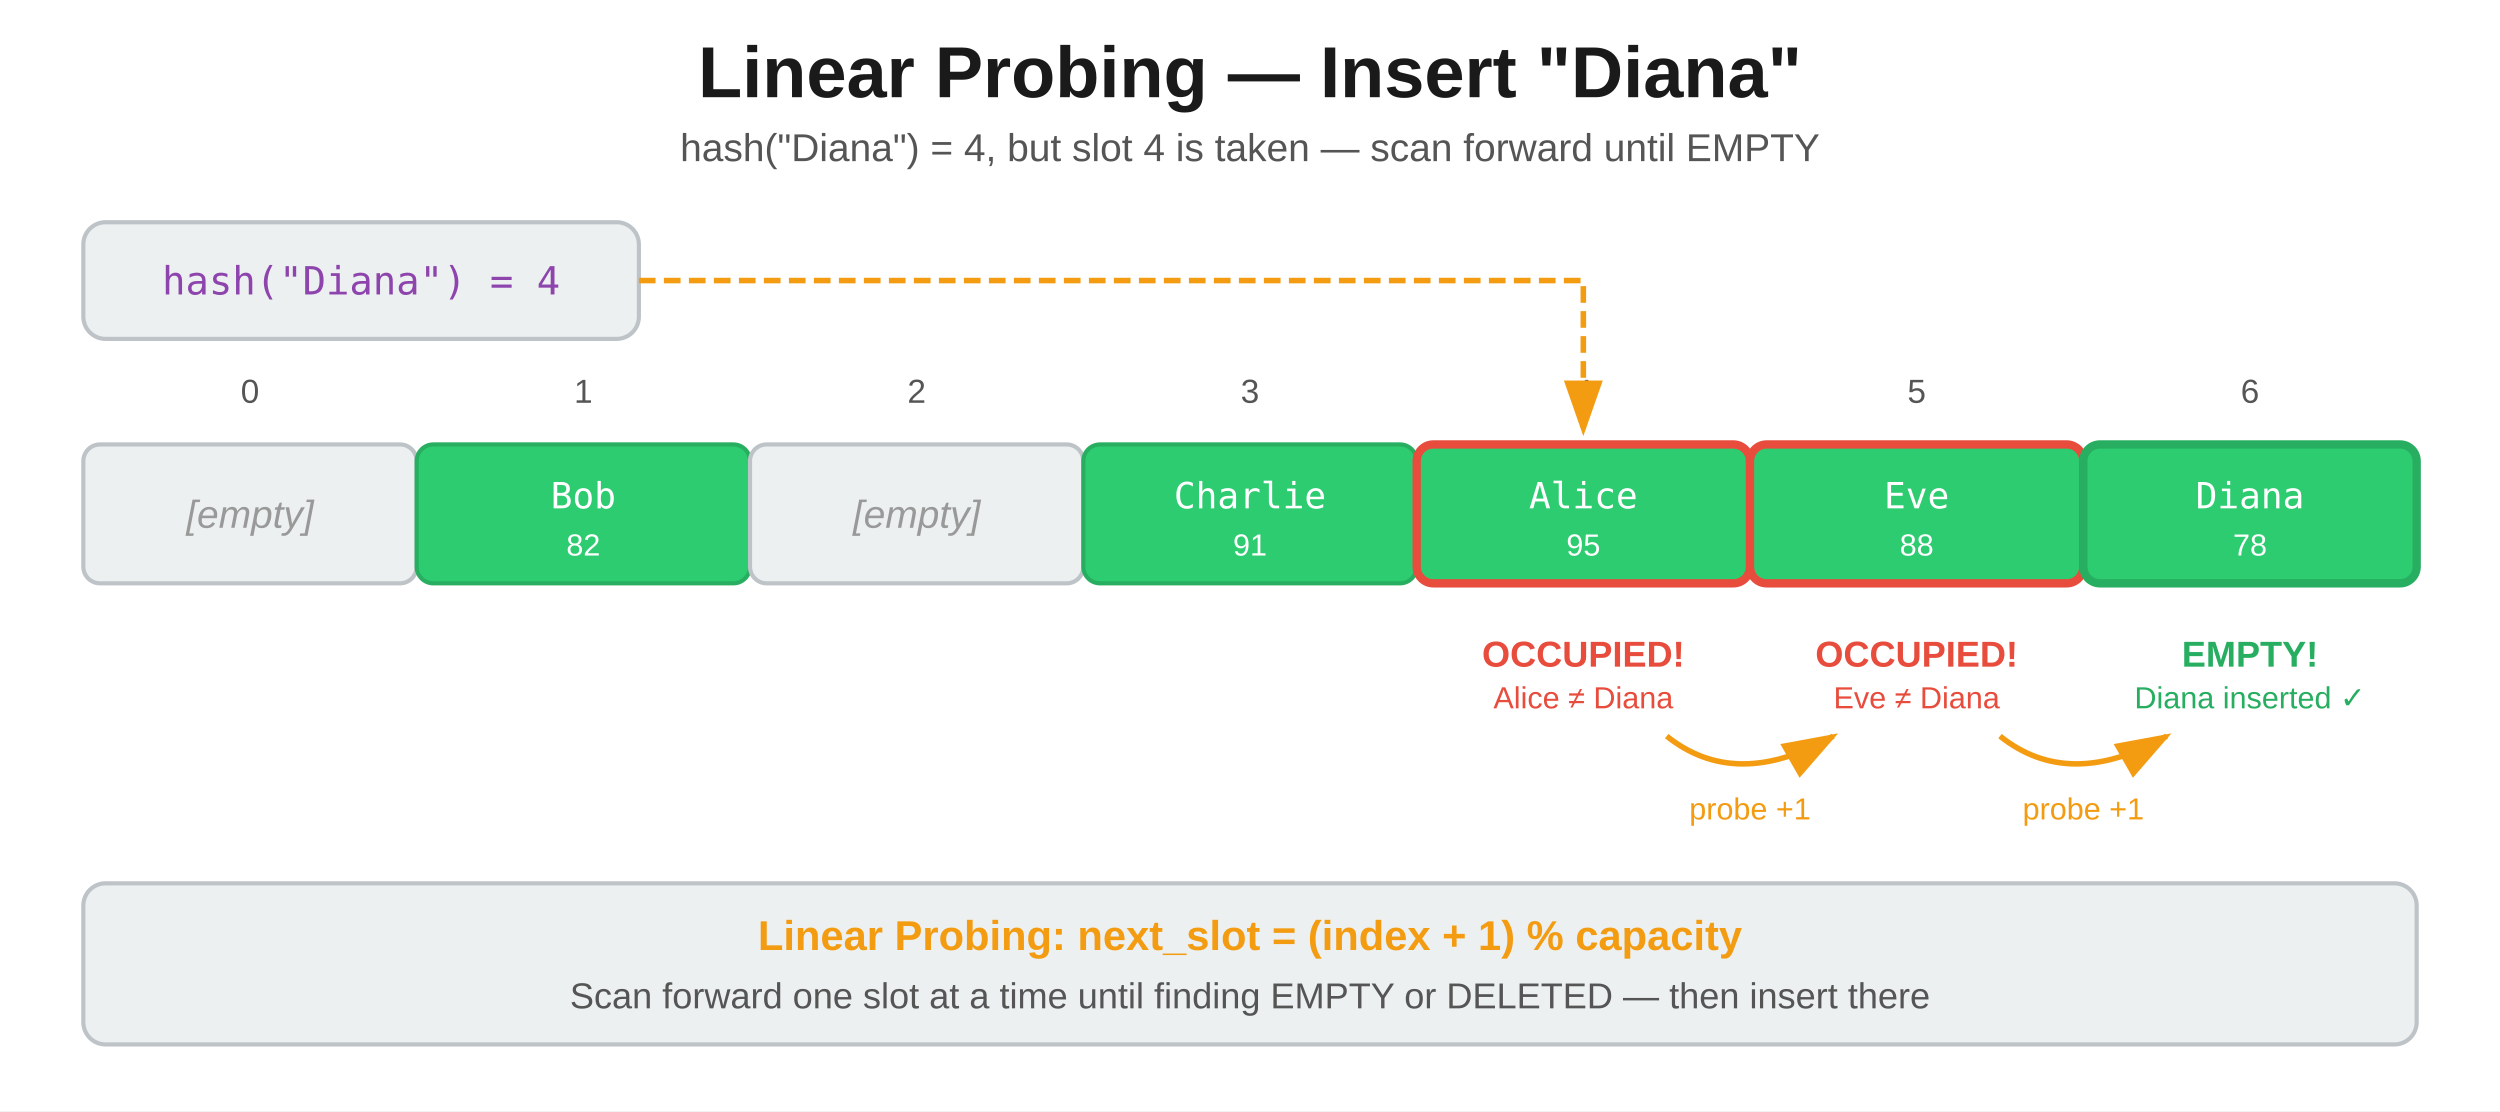
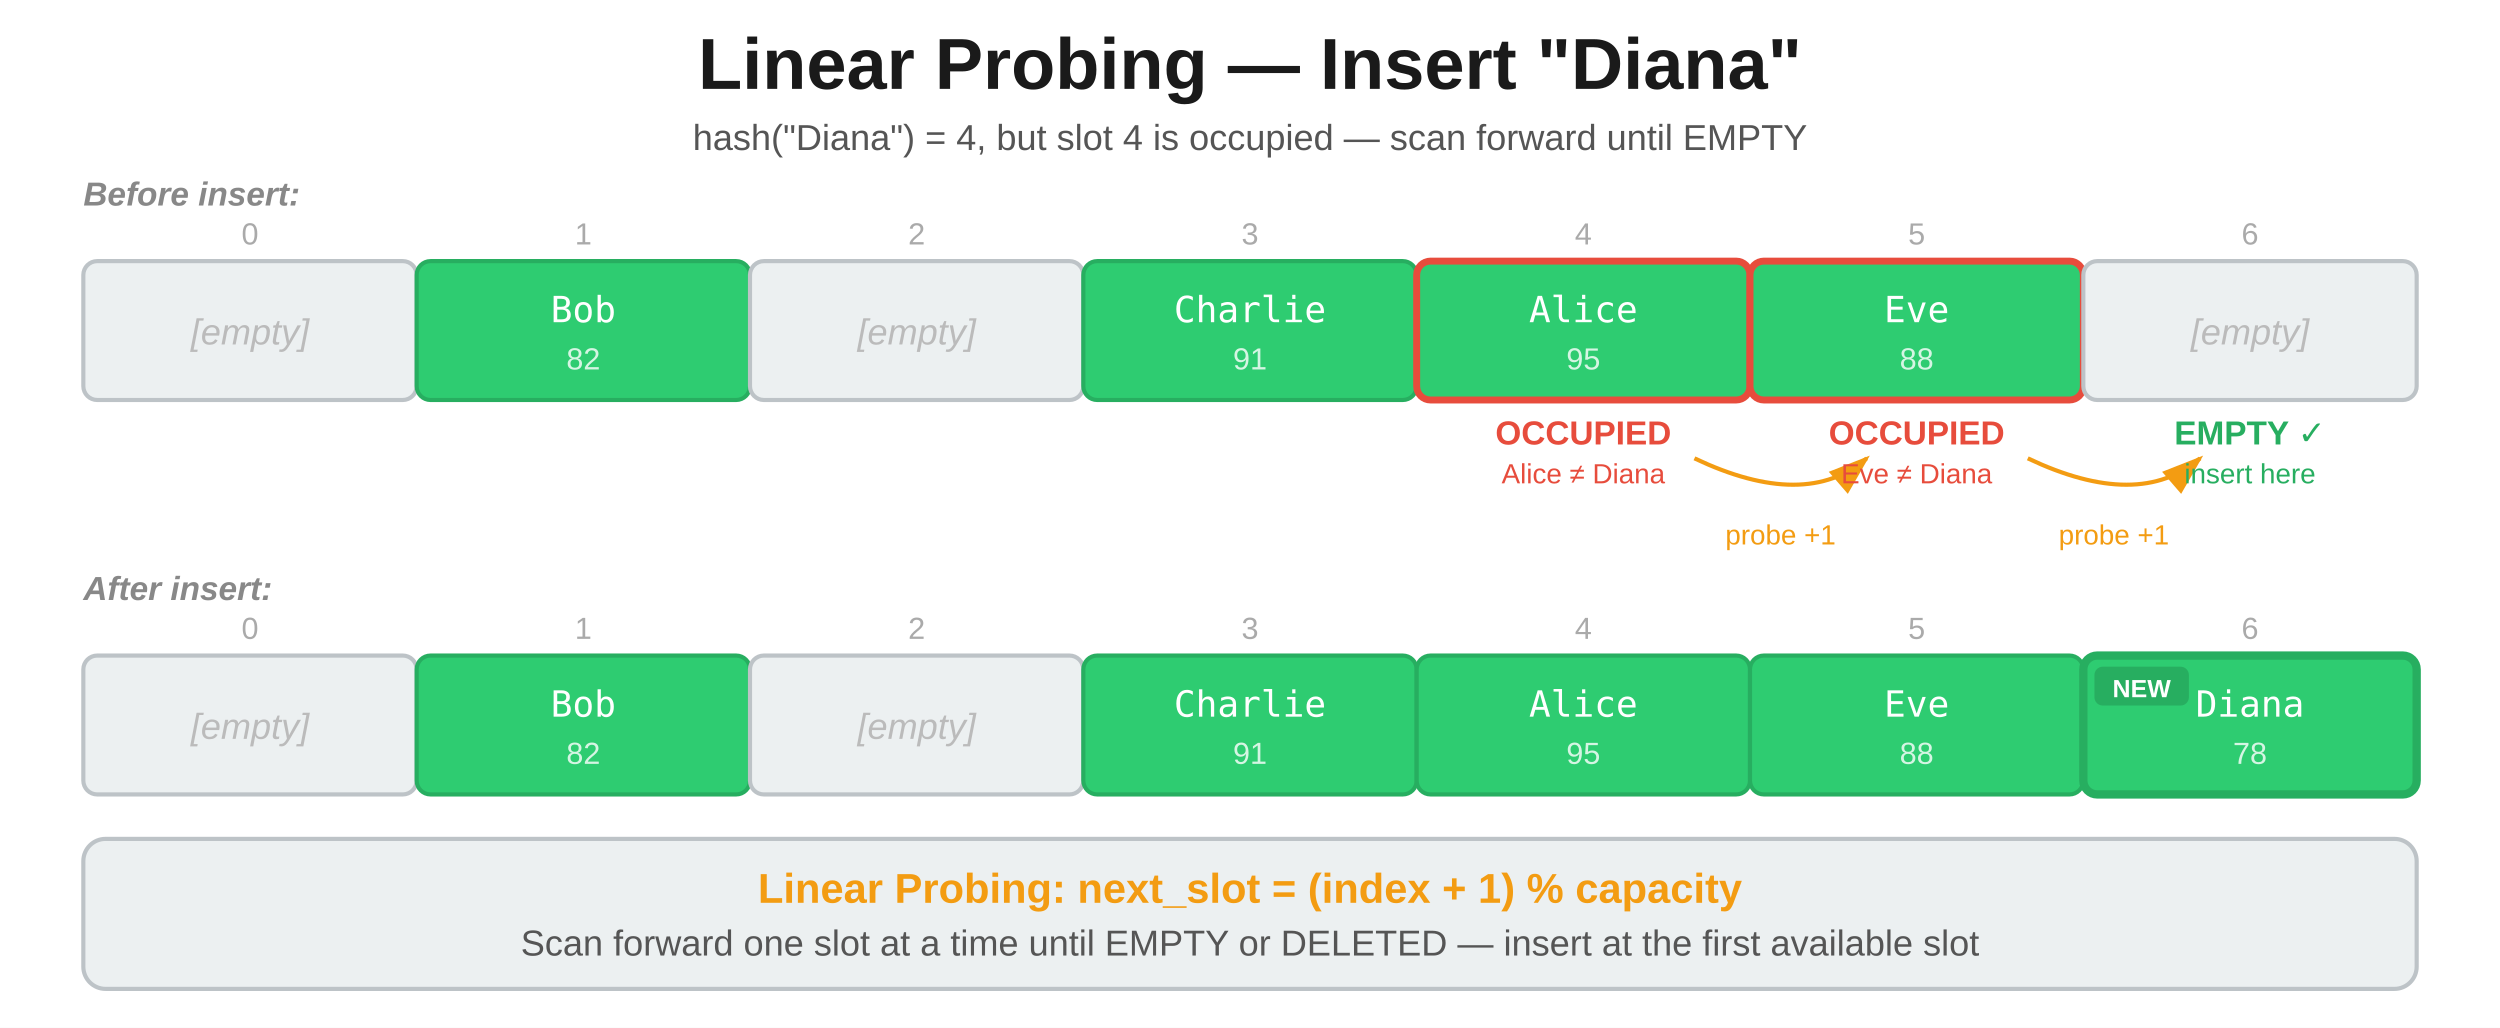
- <svg xmlns="http://www.w3.org/2000/svg" viewBox="0 0 900 400" font-family="'Segoe UI', Arial, sans-serif">
+ <svg xmlns="http://www.w3.org/2000/svg" viewBox="0 0 900 370" font-family="'Segoe UI', Arial, sans-serif">
  <rect width="100%" height="100%" fill="white" />
  <defs>
-     <marker id="arrowYellow" markerWidth="10" markerHeight="7" refX="9" refY="3.5" orient="auto">
+     <marker id="arrowOrange" markerWidth="10" markerHeight="7" refX="9" refY="3.5" orient="auto">
      <polygon points="0 0, 10 3.5, 0 7" fill="#f39c12" />
    </marker>
-     <marker id="arrowGreen" markerWidth="10" markerHeight="7" refX="9" refY="3.5" orient="auto">
-       <polygon points="0 0, 10 3.5, 0 7" fill="#2ecc71" />
-     </marker>
  </defs>
-   <text x="450" y="35" text-anchor="middle" fill="#1a1a1a" font-size="26" font-weight="bold">Linear Probing — Insert "Diana"</text>
-   <text x="450" y="58" text-anchor="middle" fill="#555" font-size="14">hash("Diana") = 4, but slot 4 is taken — scan forward until EMPTY</text>
-   <rect x="30" y="80" width="200" height="42" rx="8" fill="#ecf0f1" stroke="#bdc3c7" stroke-width="1.5" />
-   <text x="130" y="106" text-anchor="middle" fill="#8e44ad" font-size="14" font-family="'Consolas', monospace">hash("Diana") = 4</text>
-   <rect x="30" y="160" width="120" height="50" rx="6" fill="#ecf0f1" stroke="#bdc3c7" stroke-width="1.5" />
-   <text x="90" y="190" text-anchor="middle" fill="#999" font-size="14" font-style="italic">[empty]</text>
-   <text x="90" y="145" text-anchor="middle" fill="#555" font-size="12">0</text>
-   <rect x="150" y="160" width="120" height="50" rx="6" fill="#2ecc71" stroke="#27ae60" stroke-width="1.5" />
-   <text x="210" y="183" text-anchor="middle" fill="#fff" font-size="13" font-family="'Consolas', monospace">Bob</text>
-   <text x="210" y="200" text-anchor="middle" fill="#fff" font-size="11">82</text>
-   <text x="210" y="145" text-anchor="middle" fill="#555" font-size="12">1</text>
-   <rect x="270" y="160" width="120" height="50" rx="6" fill="#ecf0f1" stroke="#bdc3c7" stroke-width="1.5" />
-   <text x="330" y="190" text-anchor="middle" fill="#999" font-size="14" font-style="italic">[empty]</text>
-   <text x="330" y="145" text-anchor="middle" fill="#555" font-size="12">2</text>
-   <rect x="390" y="160" width="120" height="50" rx="6" fill="#2ecc71" stroke="#27ae60" stroke-width="1.5" />
-   <text x="450" y="183" text-anchor="middle" fill="#fff" font-size="13" font-family="'Consolas', monospace">Charlie</text>
-   <text x="450" y="200" text-anchor="middle" fill="#fff" font-size="11">91</text>
-   <text x="450" y="145" text-anchor="middle" fill="#555" font-size="12">3</text>
-   <rect x="510" y="160" width="120" height="50" rx="6" fill="#2ecc71" stroke="#e74c3c" stroke-width="3" />
-   <text x="570" y="183" text-anchor="middle" fill="#fff" font-size="13" font-family="'Consolas', monospace">Alice</text>
-   <text x="570" y="200" text-anchor="middle" fill="#fff" font-size="11">95</text>
-   <text x="570" y="145" text-anchor="middle" fill="#555" font-size="12">4</text>
-   <rect x="630" y="160" width="120" height="50" rx="6" fill="#2ecc71" stroke="#e74c3c" stroke-width="3" />
-   <text x="690" y="183" text-anchor="middle" fill="#fff" font-size="13" font-family="'Consolas', monospace">Eve</text>
-   <text x="690" y="200" text-anchor="middle" fill="#fff" font-size="11">88</text>
-   <text x="690" y="145" text-anchor="middle" fill="#555" font-size="12">5</text>
-   <rect x="750" y="160" width="120" height="50" rx="6" fill="#2ecc71" stroke="#27ae60" stroke-width="3" />
-   <text x="810" y="183" text-anchor="middle" fill="#fff" font-size="13" font-family="'Consolas', monospace">Diana</text>
-   <text x="810" y="200" text-anchor="middle" fill="#fff" font-size="11">78</text>
-   <text x="810" y="145" text-anchor="middle" fill="#555" font-size="12">6</text>
-   <path d="M230,101 L570,101 L570,155" stroke="#f39c12" stroke-width="2" fill="none" marker-end="url(#arrowYellow)" stroke-dasharray="6,3" />
-   <text x="570" y="240" text-anchor="middle" fill="#e74c3c" font-size="13" font-weight="bold">OCCUPIED!</text>
-   <text x="570" y="255" text-anchor="middle" fill="#e74c3c" font-size="11">Alice ≠ Diana</text>
-   <path d="M600,265 Q625,285 660,265" stroke="#f39c12" stroke-width="2" fill="none" marker-end="url(#arrowYellow)" />
-   <text x="630" y="295" text-anchor="middle" fill="#f39c12" font-size="11">probe +1</text>
-   <text x="690" y="240" text-anchor="middle" fill="#e74c3c" font-size="13" font-weight="bold">OCCUPIED!</text>
-   <text x="690" y="255" text-anchor="middle" fill="#e74c3c" font-size="11">Eve ≠ Diana</text>
-   <path d="M720,265 Q745,285 780,265" stroke="#f39c12" stroke-width="2" fill="none" marker-end="url(#arrowYellow)" />
-   <text x="750" y="295" text-anchor="middle" fill="#f39c12" font-size="11">probe +1</text>
-   <text x="810" y="240" text-anchor="middle" fill="#27ae60" font-size="13" font-weight="bold">EMPTY!</text>
-   <text x="810" y="255" text-anchor="middle" fill="#27ae60" font-size="11">Diana inserted ✓</text>
-   <rect x="30" y="318" width="840" height="58" rx="8" fill="#ecf0f1" stroke="#bdc3c7" stroke-width="1.5" />
-   <text x="450" y="342" text-anchor="middle" fill="#f39c12" font-size="15" font-weight="bold">Linear Probing: next_slot = (index + 1) % capacity</text>
-   <text x="450" y="363" text-anchor="middle" fill="#555" font-size="13">Scan forward one slot at a time until finding EMPTY or DELETED — then insert there</text>
+   <text x="450" y="32" text-anchor="middle" fill="#1a1a1a" font-size="26" font-weight="bold">Linear Probing — Insert "Diana"</text>
+   <text x="450" y="54" text-anchor="middle" fill="#555" font-size="13">hash("Diana") = 4, but slot 4 is occupied — scan forward until EMPTY</text>
+   <text x="30" y="74" text-anchor="start" fill="#888" font-size="12" font-weight="bold" font-style="italic">Before insert:</text>
+   <text x="90" y="88" text-anchor="middle" fill="#aaa" font-size="11">0</text>
+   <text x="210" y="88" text-anchor="middle" fill="#aaa" font-size="11">1</text>
+   <text x="330" y="88" text-anchor="middle" fill="#aaa" font-size="11">2</text>
+   <text x="450" y="88" text-anchor="middle" fill="#aaa" font-size="11">3</text>
+   <text x="570" y="88" text-anchor="middle" fill="#aaa" font-size="11">4</text>
+   <text x="690" y="88" text-anchor="middle" fill="#aaa" font-size="11">5</text>
+   <text x="810" y="88" text-anchor="middle" fill="#aaa" font-size="11">6</text>
+   <rect x="30" y="94" width="120" height="50" rx="5" fill="#ecf0f1" stroke="#bdc3c7" stroke-width="1.5" />
+   <text x="90" y="124" text-anchor="middle" fill="#bbb" font-size="13" font-style="italic">[empty]</text>
+   <rect x="150" y="94" width="120" height="50" rx="5" fill="#2ecc71" stroke="#27ae60" stroke-width="1.5" />
+   <text x="210" y="116" text-anchor="middle" fill="#fff" font-size="13" font-family="'Consolas',monospace">Bob</text>
+   <text x="210" y="133" text-anchor="middle" fill="#d5f5e3" font-size="11">82</text>
+   <rect x="270" y="94" width="120" height="50" rx="5" fill="#ecf0f1" stroke="#bdc3c7" stroke-width="1.5" />
+   <text x="330" y="124" text-anchor="middle" fill="#bbb" font-size="13" font-style="italic">[empty]</text>
+   <rect x="390" y="94" width="120" height="50" rx="5" fill="#2ecc71" stroke="#27ae60" stroke-width="1.5" />
+   <text x="450" y="116" text-anchor="middle" fill="#fff" font-size="13" font-family="'Consolas',monospace">Charlie</text>
+   <text x="450" y="133" text-anchor="middle" fill="#d5f5e3" font-size="11">91</text>
+   <rect x="510" y="94" width="120" height="50" rx="5" fill="#2ecc71" stroke="#e74c3c" stroke-width="2.5" />
+   <text x="570" y="116" text-anchor="middle" fill="#fff" font-size="13" font-family="'Consolas',monospace">Alice</text>
+   <text x="570" y="133" text-anchor="middle" fill="#d5f5e3" font-size="11">95</text>
+   <rect x="630" y="94" width="120" height="50" rx="5" fill="#2ecc71" stroke="#e74c3c" stroke-width="2.5" />
+   <text x="690" y="116" text-anchor="middle" fill="#fff" font-size="13" font-family="'Consolas',monospace">Eve</text>
+   <text x="690" y="133" text-anchor="middle" fill="#d5f5e3" font-size="11">88</text>
+   <rect x="750" y="94" width="120" height="50" rx="5" fill="#ecf0f1" stroke="#bdc3c7" stroke-width="1.5" />
+   <text x="810" y="124" text-anchor="middle" fill="#bbb" font-size="13" font-style="italic">[empty]</text>
+   <text x="570" y="160" text-anchor="middle" fill="#e74c3c" font-size="12" font-weight="bold">OCCUPIED</text>
+   <text x="570" y="174" text-anchor="middle" fill="#e74c3c" font-size="10">Alice ≠ Diana</text>
+   <path d="M 610,165 Q 650,184 672,165" stroke="#f39c12" stroke-width="1.5" fill="none" marker-end="url(#arrowOrange)" />
+   <text x="641" y="196" text-anchor="middle" fill="#f39c12" font-size="10">probe +1</text>
+   <text x="690" y="160" text-anchor="middle" fill="#e74c3c" font-size="12" font-weight="bold">OCCUPIED</text>
+   <text x="690" y="174" text-anchor="middle" fill="#e74c3c" font-size="10">Eve ≠ Diana</text>
+   <path d="M 730,165 Q 770,184 792,165" stroke="#f39c12" stroke-width="1.5" fill="none" marker-end="url(#arrowOrange)" />
+   <text x="761" y="196" text-anchor="middle" fill="#f39c12" font-size="10">probe +1</text>
+   <text x="810" y="160" text-anchor="middle" fill="#27ae60" font-size="12" font-weight="bold">EMPTY ✓</text>
+   <text x="810" y="174" text-anchor="middle" fill="#27ae60" font-size="10">insert here</text>
+   <text x="30" y="216" text-anchor="start" fill="#888" font-size="12" font-weight="bold" font-style="italic">After insert:</text>
+   <text x="90" y="230" text-anchor="middle" fill="#aaa" font-size="11">0</text>
+   <text x="210" y="230" text-anchor="middle" fill="#aaa" font-size="11">1</text>
+   <text x="330" y="230" text-anchor="middle" fill="#aaa" font-size="11">2</text>
+   <text x="450" y="230" text-anchor="middle" fill="#aaa" font-size="11">3</text>
+   <text x="570" y="230" text-anchor="middle" fill="#aaa" font-size="11">4</text>
+   <text x="690" y="230" text-anchor="middle" fill="#aaa" font-size="11">5</text>
+   <text x="810" y="230" text-anchor="middle" fill="#aaa" font-size="11">6</text>
+   <rect x="30" y="236" width="120" height="50" rx="5" fill="#ecf0f1" stroke="#bdc3c7" stroke-width="1.5" />
+   <text x="90" y="266" text-anchor="middle" fill="#bbb" font-size="13" font-style="italic">[empty]</text>
+   <rect x="150" y="236" width="120" height="50" rx="5" fill="#2ecc71" stroke="#27ae60" stroke-width="1.5" />
+   <text x="210" y="258" text-anchor="middle" fill="#fff" font-size="13" font-family="'Consolas',monospace">Bob</text>
+   <text x="210" y="275" text-anchor="middle" fill="#d5f5e3" font-size="11">82</text>
+   <rect x="270" y="236" width="120" height="50" rx="5" fill="#ecf0f1" stroke="#bdc3c7" stroke-width="1.5" />
+   <text x="330" y="266" text-anchor="middle" fill="#bbb" font-size="13" font-style="italic">[empty]</text>
+   <rect x="390" y="236" width="120" height="50" rx="5" fill="#2ecc71" stroke="#27ae60" stroke-width="1.5" />
+   <text x="450" y="258" text-anchor="middle" fill="#fff" font-size="13" font-family="'Consolas',monospace">Charlie</text>
+   <text x="450" y="275" text-anchor="middle" fill="#d5f5e3" font-size="11">91</text>
+   <rect x="510" y="236" width="120" height="50" rx="5" fill="#2ecc71" stroke="#27ae60" stroke-width="1.5" />
+   <text x="570" y="258" text-anchor="middle" fill="#fff" font-size="13" font-family="'Consolas',monospace">Alice</text>
+   <text x="570" y="275" text-anchor="middle" fill="#d5f5e3" font-size="11">95</text>
+   <rect x="630" y="236" width="120" height="50" rx="5" fill="#2ecc71" stroke="#27ae60" stroke-width="1.5" />
+   <text x="690" y="258" text-anchor="middle" fill="#fff" font-size="13" font-family="'Consolas',monospace">Eve</text>
+   <text x="690" y="275" text-anchor="middle" fill="#d5f5e3" font-size="11">88</text>
+   <rect x="750" y="236" width="120" height="50" rx="5" fill="#2ecc71" stroke="#27ae60" stroke-width="3" />
+   <text x="810" y="258" text-anchor="middle" fill="#fff" font-size="13" font-family="'Consolas',monospace">Diana</text>
+   <text x="810" y="275" text-anchor="middle" fill="#d5f5e3" font-size="11">78</text>
+   <rect x="754" y="240" width="34" height="14" rx="3" fill="#27ae60" />
+   <text x="771" y="251" text-anchor="middle" fill="#fff" font-size="9" font-weight="bold">NEW</text>
+   <rect x="30" y="302" width="840" height="54" rx="8" fill="#ecf0f1" stroke="#bdc3c7" stroke-width="1.5" />
+   <text x="450" y="325" text-anchor="middle" fill="#f39c12" font-size="15" font-weight="bold">Linear Probing: next_slot = (index + 1) % capacity</text>
+   <text x="450" y="344" text-anchor="middle" fill="#555" font-size="13">Scan forward one slot at a time until EMPTY or DELETED — insert at the first available slot</text>
</svg>
